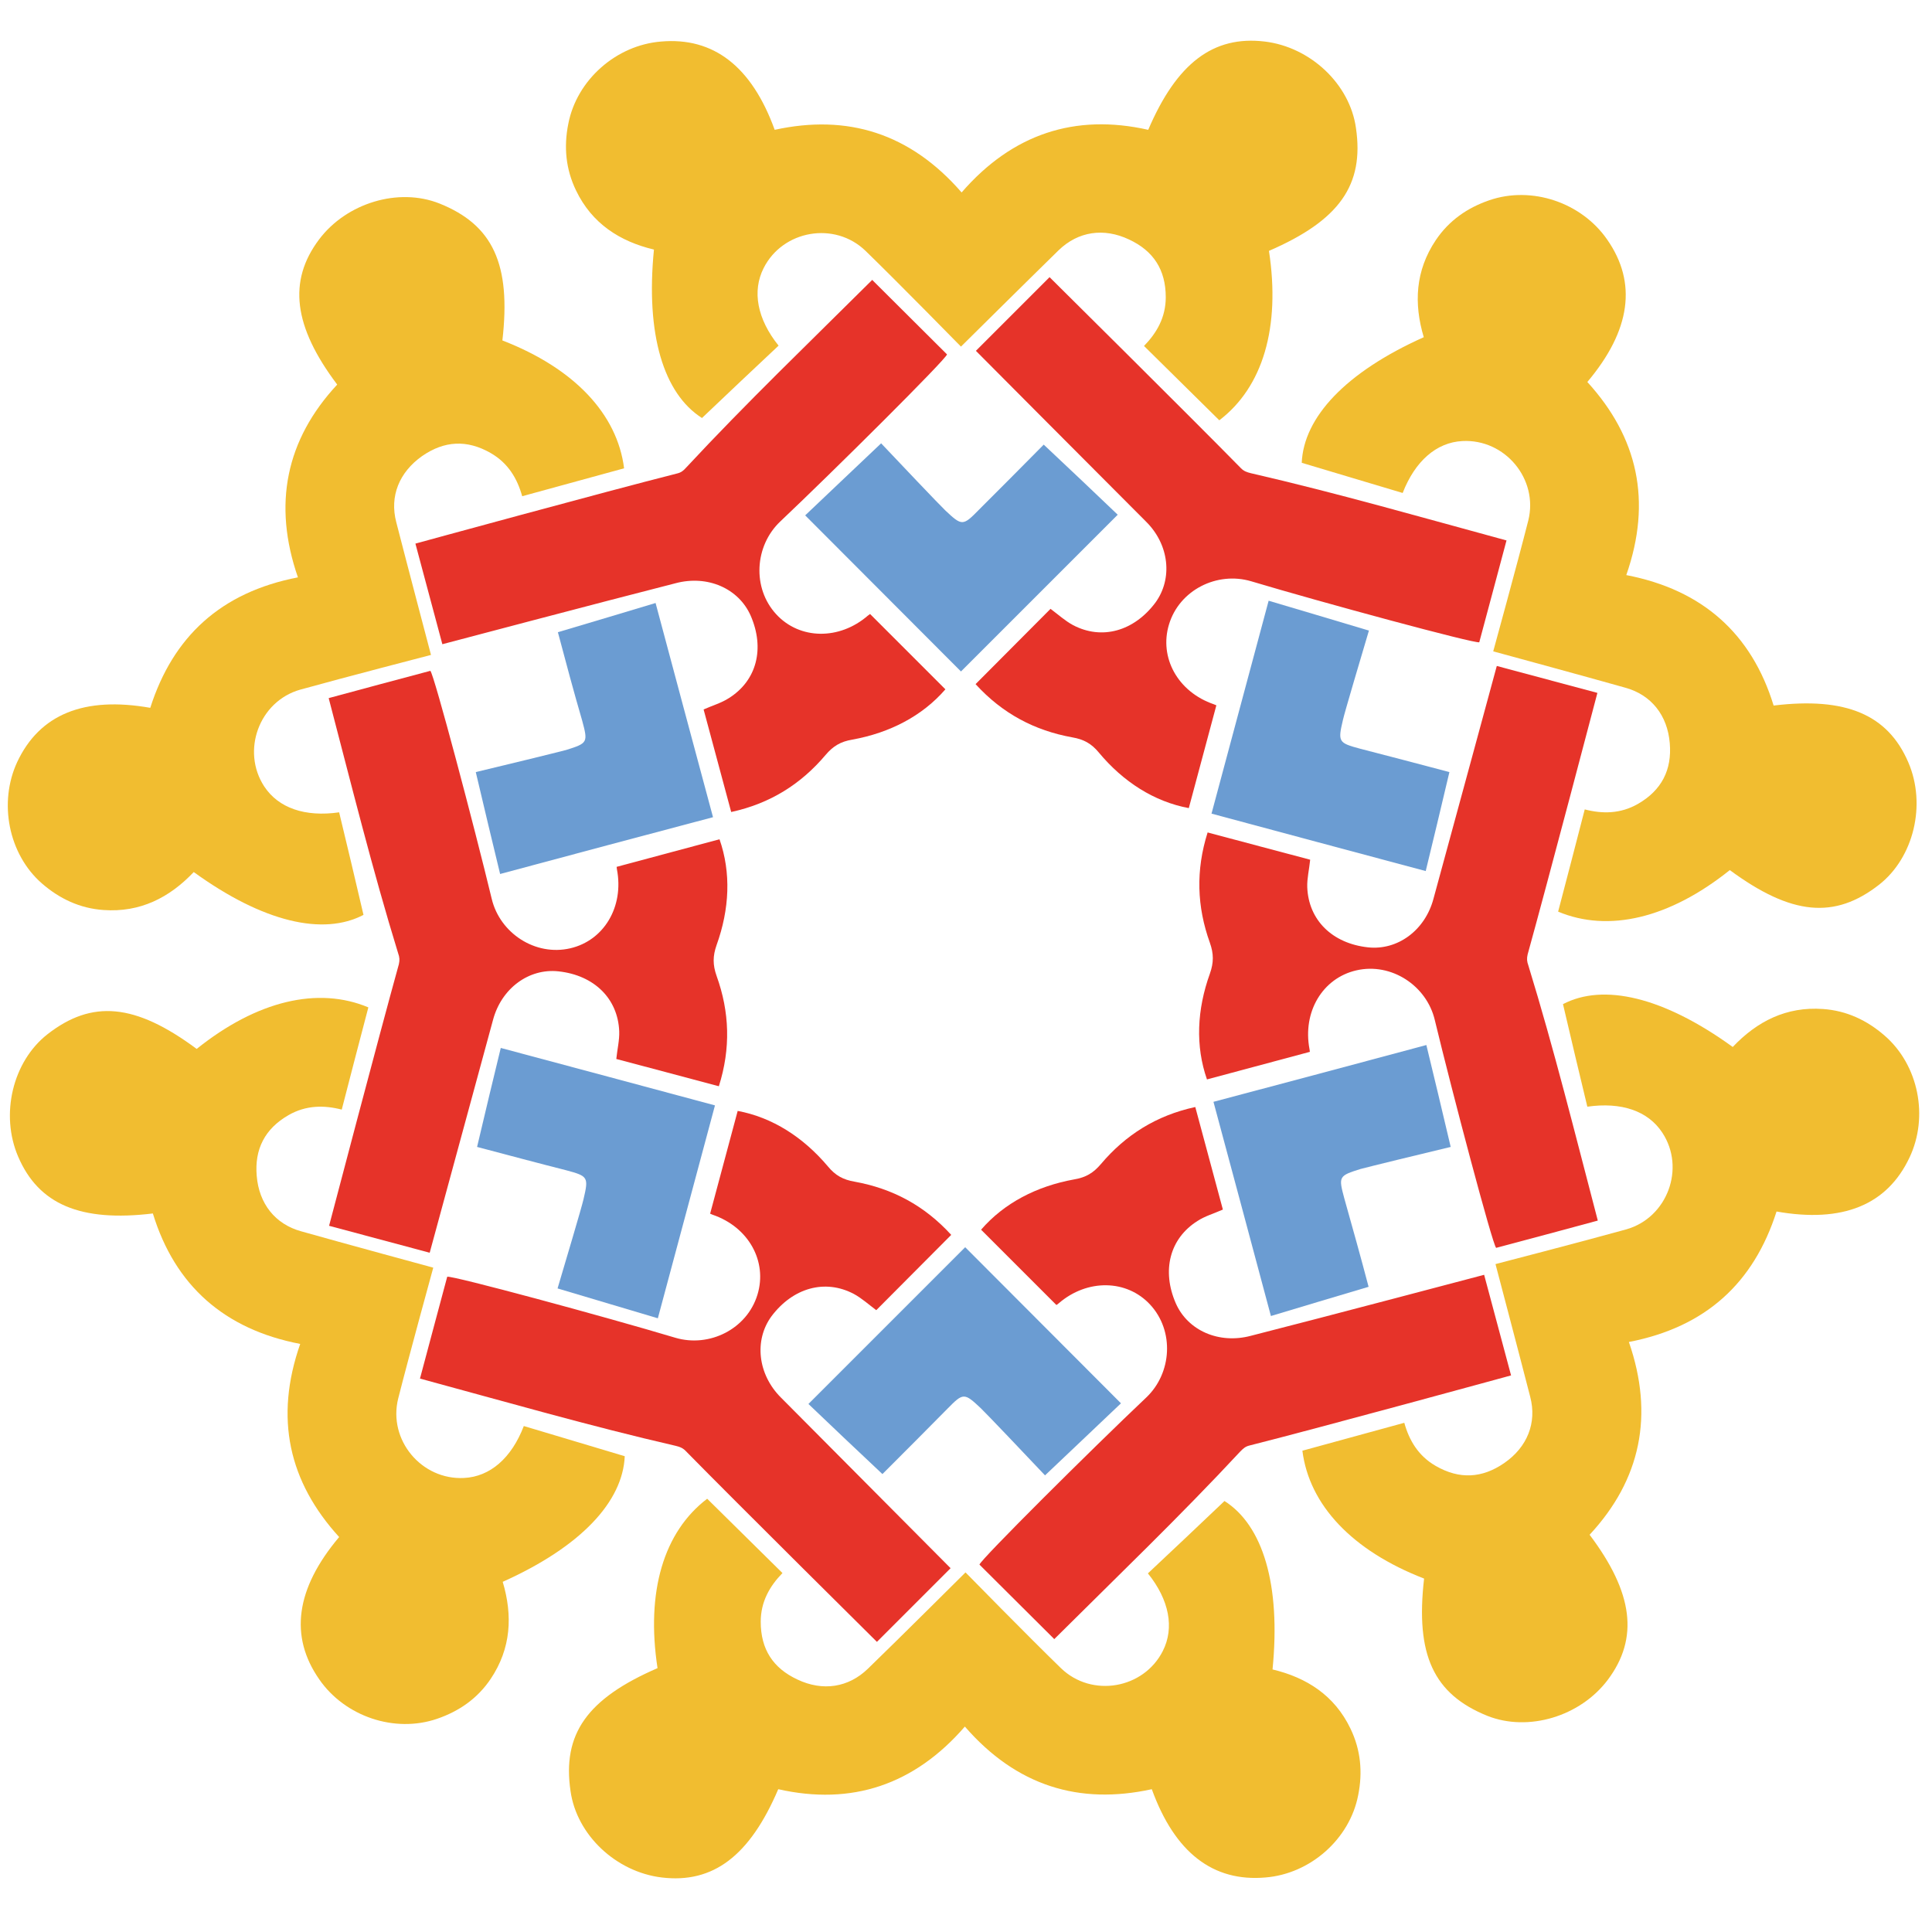
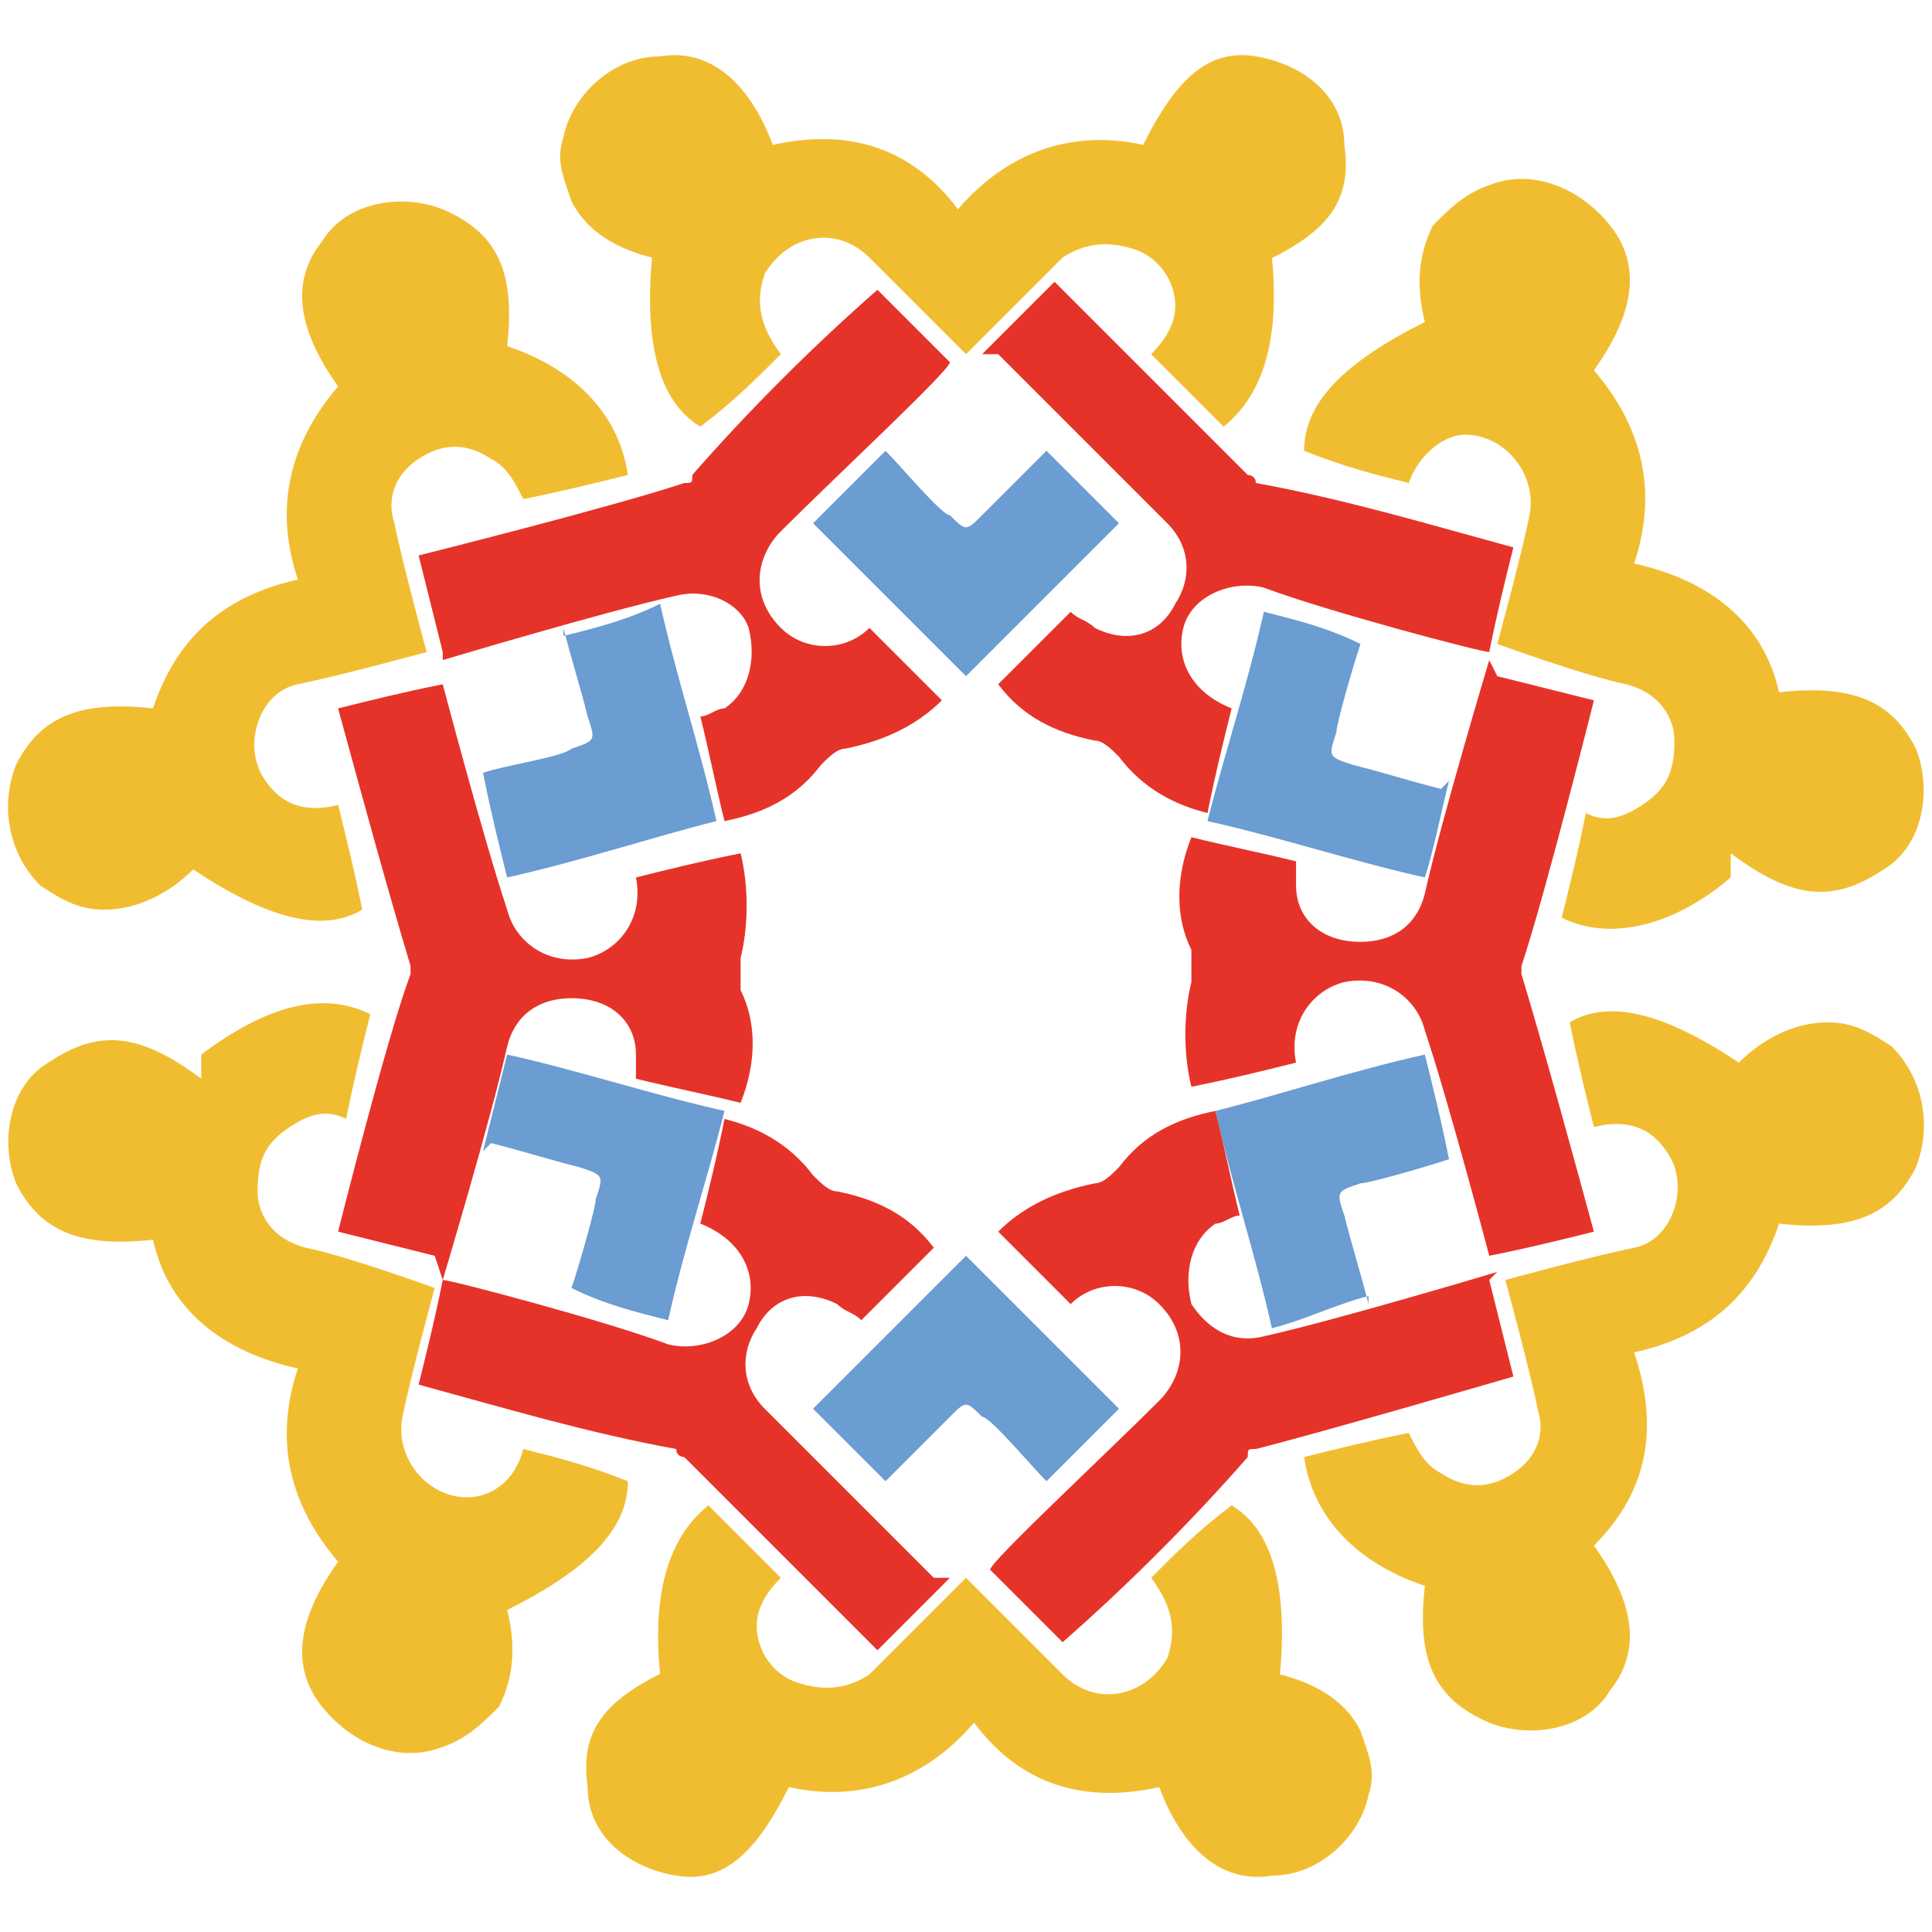
- <svg xmlns="http://www.w3.org/2000/svg" viewBox="0 0 595.3 595.3">
-   <style>
-     .a{fill:#F1BD30;}.b{fill:#E63329;}.c{fill:#6B9CD2;}
-   </style>
-   <path d="M391 77.3c3.6 23.6-1.9 42-15.3 52.2-7.6-7.5-15.2-15-23.2-22.9 3.9-4 6.7-8.8 6.7-15 0-8.5-3.8-14.3-11.3-17.8-7.8-3.7-15.7-2.5-21.7 3.3-8.9 8.7-30.1 29.7-30.1 29.7s-19.5-19.9-29.4-29.5c-9.5-9.2-25.5-6.4-31.4 5.3-3.6 7.1-2 15.7 4.6 23.9-7.8 7.3-15.6 14.7-23.6 22.3-11.8-7.5-17.4-25.7-14.8-51.9-10.5-2.5-19.1-8-24-18.2-3.2-6.6-3.8-13.5-2.4-20.5 2.6-13.6 14.8-24.3 28.6-25.4 16.1-1.4 27.9 7.6 35 27.2 22.4-4.9 41.7 1 57.6 19.3 15.6-18 34.9-24.4 57.5-19.3 8.8-20.6 20.1-29.1 35.9-27.2 14.1 1.7 26.2 13.1 28.1 26.6 2.6 17.6-5.1 28.5-26.8 37.9z" class="a" />
-   <path d="M136.3 198.5l-8.3-31s58.8-16.1 80.6-21.6c1.3-.3 2-.9 2.8-1.8 18.5-19.9 38.1-38.7 57.3-57.8.1-.1.3-.1.1 0 7.6 7.6 15.2 15.1 23 22.9-.2 1.4-34.9 35.9-51.4 51.5-7.9 7.5-8.7 20.5-1.2 28.6 7.2 7.8 19.4 8 28.2.4.4-.3.8-.6.7-.5l23.2 23.2c-7.1 8.2-17.1 13.4-28.7 15.5-3.6.6-5.9 2-8.2 4.7-7.6 9-17.1 15-29.1 17.6-2.9-10.8-5.7-21.1-8.5-31.6 2.7-1.2 5.5-2 7.8-3.5 8.6-5.4 11.1-15.3 6.7-25.4-3.7-8.4-13.3-12.6-23.1-10-22.4 5.7-71.9 18.8-71.9 18.8z" class="b" />
-   <path d="M321.6 137c8.2 7.7 15.8 14.9 22.8 21.6l-48.3 48.3c-15.2-15.2-31.3-31.4-48-48.1 7.1-6.7 14.8-14.1 23.4-22.2 5.1 5.4 18.1 19.1 19.8 20.7 5.1 4.8 5.4 4.8 10.3-.2 6.6-6.6 13.1-13.1 20-20.1z" class="c" />
-   <path d="M202.6 514c-3.6-23.6 1.9-42 15.3-52.2 7.6 7.5 15.2 15 23.2 22.9-3.9 4-6.7 8.8-6.7 15 0 8.5 3.8 14.3 11.3 17.8 7.8 3.7 15.7 2.5 21.7-3.3 9-8.7 30.1-29.7 30.1-29.7s19.5 19.9 29.4 29.5c9.5 9.2 25.5 6.4 31.4-5.3 3.6-7.1 2-15.7-4.6-23.9 7.8-7.3 15.6-14.7 23.6-22.3 11.8 7.5 17.4 25.7 14.8 51.9 10.5 2.5 19.1 8 24 18.2 3.2 6.6 3.8 13.5 2.4 20.5-2.6 13.6-14.8 24.3-28.6 25.4-16.1 1.4-27.9-7.6-35-27.2-22.4 4.9-41.7-1-57.6-19.3-15.6 18-34.9 24.4-57.5 19.3-8.8 20.6-20.1 29.1-35.9 27.2-14.1-1.7-26.2-13.1-28.1-26.6-2.6-17.6 5.1-28.5 26.8-37.9z" class="a" />
-   <path d="M457.3 392.8l8.3 31s-58.8 16.1-80.6 21.6c-1.3.3-2 1-2.8 1.8-18.5 19.9-38.1 38.7-57.3 57.8-.1.1-.3.1-.1 0-7.6-7.6-15.2-15.1-23-22.9.2-1.4 34.9-35.9 51.4-51.5 7.9-7.5 8.7-20.5 1.2-28.6-7.2-7.8-19.4-8-28.2-.4-.4.3-.8.6-.7.5l-23.2-23.2c7.1-8.2 17.1-13.4 28.7-15.5 3.6-.6 5.9-2 8.2-4.7 7.6-9 17.1-15 29.1-17.6 2.9 10.8 5.7 21.1 8.5 31.6-2.7 1.2-5.5 2-7.8 3.5-8.6 5.4-11.1 15.3-6.7 25.4 3.7 8.4 13.3 12.6 23.1 10 22.4-5.7 71.9-18.8 71.9-18.8z" class="b" />
-   <path d="M271.9 454.2c-8.2-7.7-15.8-14.9-22.8-21.6l48.3-48.3c15.2 15.2 31.3 31.4 48 48.1-7.1 6.7-14.8 14.1-23.4 22.2-5.1-5.4-18.1-19.1-19.8-20.7-5.1-4.8-5.4-4.8-10.3.2-6.5 6.6-13.1 13.2-20 20.1z" class="c" />
-   <path d="M154.8 104.9c22.2 8.6 35.4 22.7 37.5 39.4-10.3 2.8-20.5 5.6-31.4 8.6-1.5-5.4-4.3-10.2-9.7-13.3-7.3-4.2-14.3-3.8-21.1.9-7.1 5-10.1 12.4-8 20.4 3.1 12.1 10.7 40.9 10.7 40.9s-27 7-40.3 10.7c-12.7 3.6-18.2 18.9-11.1 29.8 4.4 6.7 12.6 9.5 23.1 8 2.5 10.4 5 20.8 7.5 31.6-12.4 6.5-30.9 2.3-52.3-13.2-7.5 7.9-16.5 12.5-27.8 11.7-7.3-.5-13.6-3.5-19-8.2-10.3-9-13.4-24.9-7.6-37.4 6.9-14.7 20.6-20.3 41-16.7 7-21.9 21.7-35.6 45.5-40.2-7.8-22.5-3.7-42.4 12.1-59.4-13.5-17.9-15.2-31.9-5.6-44.7 8.5-11.3 24.5-16.1 37.1-11.1 16.5 6.6 22.1 18.7 19.4 42.2z" class="a" />
-   <path d="M132.4 386l-31-8.3s15.5-59 21.5-80.6c.3-1.3.2-2.2-.2-3.3-8-26-14.5-52.3-21.4-78.6 0-.1.1-.3 0-.1 10.4-2.8 20.7-5.6 31.3-8.4 1.1.9 13.6 48.2 18.9 70.2 2.5 10.6 13.4 17.8 24.2 15.3 10.4-2.4 16.6-12.8 14.4-24.3-.1-.5-.1-1-.1-.8 10.5-2.8 20.9-5.6 31.7-8.5 3.6 10.3 3.1 21.5-.9 32.6-1.2 3.4-1.2 6.1 0 9.5 4 11.1 4.4 22.3.7 34-10.8-2.9-21.1-5.6-31.6-8.4.3-3 1-5.8.9-8.5-.4-10.1-7.7-17.3-18.7-18.5-9.1-1-17.6 5.2-20.2 15-6.1 22.4-19.5 71.7-19.5 71.7z" class="b" />
-   <path d="M171.9 194.8c10.8-3.2 20.8-6.2 30.1-9 6 22.4 11.9 44.5 17.7 66-20.8 5.5-42.9 11.4-65.6 17.5-2.3-9.5-4.8-19.9-7.5-31.4 7.2-1.7 25.6-6.2 27.8-6.8 6.7-2.1 6.8-2.3 5-9-2.6-8.9-5-17.9-7.5-27.3z" class="c" />
-   <path d="M438.8 486.4c-22.2-8.6-35.4-22.7-37.5-39.4 10.3-2.8 20.5-5.6 31.4-8.6 1.5 5.4 4.3 10.2 9.7 13.3 7.3 4.2 14.3 3.8 21.1-.9 7.1-4.9 10.1-12.4 8-20.4-3.1-12.1-10.7-40.9-10.7-40.9s27-7 40.3-10.7c12.7-3.6 18.3-18.9 11.1-29.8-4.4-6.7-12.6-9.5-23.1-8-2.5-10.4-5-20.8-7.5-31.6 12.4-6.5 30.9-2.3 52.3 13.2 7.5-7.9 16.5-12.5 27.8-11.7 7.3.5 13.6 3.5 19 8.2 10.5 9.1 13.6 25 7.7 37.5-6.9 14.7-20.6 20.3-41 16.7-7 21.9-21.7 35.6-45.5 40.2 7.8 22.5 3.7 42.4-12.1 59.4 13.5 17.9 15.2 31.9 5.6 44.7-8.5 11.3-24.5 16.1-37.1 11.1-16.6-6.7-22.2-18.8-19.5-42.3z" class="a" />
-   <path d="M461.2 205.2l31 8.3s-15.5 59-21.5 80.6c-.3 1.3-.2 2.2.2 3.3 8 26 14.5 52.3 21.4 78.6 0 .1-.1.3 0 .1-10.4 2.8-20.7 5.6-31.3 8.4-1.1-.9-13.6-48.2-18.9-70.2-2.5-10.6-13.4-17.8-24.2-15.3-10.4 2.4-16.6 12.8-14.4 24.3.1.5.1 1 .1.8-10.5 2.8-20.9 5.6-31.7 8.5-3.6-10.3-3.1-21.5.9-32.6 1.2-3.4 1.2-6.1 0-9.5-4-11.1-4.4-22.3-.7-34 10.8 2.9 21.1 5.6 31.6 8.4-.3 3-1 5.8-.9 8.5.4 10.1 7.7 17.3 18.7 18.5 9.1 1 17.6-5.2 20.2-15 6.1-22.3 19.5-71.7 19.5-71.7z" class="b" />
-   <path d="M421.7 396.5c-10.8 3.2-20.8 6.2-30.1 9-6-22.4-11.9-44.5-17.7-66 20.8-5.5 42.9-11.4 65.6-17.5 2.3 9.5 4.8 19.9 7.5 31.4-7.2 1.7-25.6 6.2-27.8 6.8-6.7 2.1-6.8 2.3-5 9 2.5 8.9 5 17.8 7.5 27.3z" class="c" />
-   <path d="M60.6 323.2c18.6-14.9 37.4-19.3 52.9-12.8-2.7 10.3-5.4 20.6-8.2 31.5-5.4-1.4-11-1.4-16.4 1.7-7.3 4.2-10.5 10.5-9.8 18.7.7 8.6 5.7 14.9 13.7 17.1 12 3.4 40.7 11.2 40.7 11.2s-7.4 26.9-10.8 40.3c-3.2 12.8 7.2 25.2 20.3 24.5 8-.4 14.6-6.1 18.4-16 10.3 3.1 20.5 6.1 31.1 9.3-.6 14-13.5 27.9-37.6 38.7 3.1 10.4 2.6 20.5-3.7 29.9-4.1 6.1-9.8 10-16.5 12.3-13.1 4.5-28.4-.7-36.3-12.1-9.3-13.3-7.3-28 6.1-43.9-15.5-17-20-36.6-12-59.5-23.4-4.5-38.6-18-45.4-40.2-22.3 2.7-35.2-2.8-41.5-17.5-5.6-13-1.7-29.3 9-37.7 13.7-10.7 27-9.6 46 4.5z" class="a" />
-   <path d="M292.9 483.2l-22.7 22.7s-43.3-42.9-59-58.9c-.9-.9-1.8-1.2-3-1.5-26.5-6.1-52.5-13.6-78.7-20.7-.1 0-.3-.2-.1 0 2.8-10.4 5.5-20.7 8.4-31.4 1.3-.5 48.6 12.3 70.3 18.8 10.5 3.1 22.1-2.7 25.3-13.3 3.1-10.2-2.7-20.8-13.8-24.6-.5-.2-.9-.4-.8-.3 2.8-10.5 5.6-20.9 8.5-31.7 10.7 2 20.2 8.1 27.8 17.1 2.3 2.8 4.7 4.1 8.2 4.7 11.6 2.1 21.5 7.3 29.8 16.4-7.9 7.9-15.4 15.5-23.1 23.2-2.4-1.8-4.5-3.7-6.9-5-8.9-4.7-18.8-1.9-25.4 6.9-5.4 7.4-4.2 17.9 2.9 25 16.2 16.3 52.3 52.6 52.3 52.6z" class="b" />
-   <path d="M147 353.4c2.6-11 5-21.1 7.3-30.5 22.4 6 44.5 11.9 66 17.7-5.6 20.8-11.5 42.8-17.6 65.6-9.3-2.8-19.6-5.8-30.9-9.2 2.1-7.1 7.5-25.2 8-27.5 1.6-6.8 1.4-7.1-5.3-8.9-9.1-2.3-18-4.7-27.5-7.2z" class="c" />
-   <path d="M533 268.1c-18.6 14.9-37.4 19.3-52.9 12.8 2.7-10.3 5.4-20.6 8.2-31.5 5.4 1.4 11 1.4 16.4-1.7 7.3-4.2 10.5-10.5 9.8-18.7-.7-8.6-5.7-14.9-13.7-17.1-12-3.4-40.7-11.2-40.7-11.2s7.4-26.9 10.8-40.3c3.2-12.8-7.2-25.2-20.3-24.5-8 .4-14.6 6.2-18.4 16-10.3-3.1-20.5-6.1-31.1-9.3.6-14 13.5-27.9 37.6-38.7-3.1-10.4-2.6-20.5 3.7-29.9 4.1-6.1 9.8-10 16.5-12.3 13.1-4.5 28.4.7 36.3 12.1 9.3 13.3 7.3 28-6.1 43.9 15.5 17 20 36.6 12 59.5 23.4 4.5 38.6 18 45.4 40.2 22.3-2.7 35.2 2.8 41.5 17.5 5.6 13 1.7 29.3-9 37.7-13.7 10.7-27 9.5-46-4.5z" class="a" />
-   <path d="M300.7 108.1l22.7-22.7s43.3 42.9 59 58.9c.9.9 1.8 1.2 3 1.5 26.5 6.1 52.6 13.6 78.7 20.7.1 0 .3.2.1 0-2.8 10.4-5.5 20.7-8.4 31.4-1.3.5-48.6-12.3-70.3-18.8-10.5-3.1-22.1 2.7-25.3 13.3-3.1 10.2 2.7 20.8 13.8 24.6.5.2.9.4.8.3-2.8 10.5-5.6 20.9-8.5 31.7-10.7-2-20.2-8.1-27.7-17.1-2.3-2.8-4.7-4.1-8.2-4.7-11.6-2.1-21.5-7.3-29.8-16.4 7.9-7.9 15.4-15.5 23.1-23.2 2.4 1.8 4.5 3.7 6.9 5 8.9 4.7 18.8 1.9 25.4-6.9 5.4-7.4 4.3-17.9-2.9-25-16.3-16.3-52.4-52.6-52.4-52.6z" class="b" />
-   <path d="M446.6 237.9c-2.6 11-5 21.1-7.3 30.5-22.4-6-44.5-11.9-66-17.7 5.6-20.8 11.5-42.8 17.6-65.6 9.4 2.8 19.6 5.8 30.9 9.2-2.1 7.1-7.5 25.2-8 27.5-1.6 6.8-1.4 7.1 5.3 8.9 9 2.3 18 4.7 27.5 7.2z" class="c" />
+ <svg xmlns="http://www.w3.org/2000/svg" viewBox="0 0 24 24">
+   <style>.s0{fill:#f1bd30;}.s1{fill:#e63329;}.s2{fill:#6b9cd2;}</style>
+   <path d="M15.8 3.2c0.1 1-0.1 1.7-0.6 2.1 -0.3-0.3-0.6-0.6-0.9-0.9 0.2-0.2 0.3-0.4 0.3-0.6 0-0.3-0.2-0.6-0.5-0.7 -0.3-0.1-0.6-0.1-0.9 0.1 -0.4 0.4-1.2 1.2-1.2 1.2 0 0-0.8-0.8-1.2-1.2 -0.4-0.4-1-0.3-1.3 0.2 -0.1 0.3-0.1 0.6 0.2 1 -0.3 0.3-0.6 0.6-1 0.9 -0.5-0.3-0.7-1-0.6-2.1 -0.4-0.1-0.8-0.3-1-0.7 -0.1-0.3-0.2-0.5-0.1-0.8 0.1-0.5 0.6-1 1.2-1 0.6-0.1 1.1 0.3 1.4 1.1 0.9-0.2 1.7 0 2.3 0.8 0.6-0.7 1.4-1 2.3-0.8 0.4-0.8 0.8-1.2 1.4-1.1 0.6 0.1 1.1 0.5 1.1 1.1 0.1 0.7-0.2 1.1-1.1 1.5l0 0Z" fill="#f1bd30" />
+   <path d="M5.5 8.1l-0.3-1.2c0 0 2.4-0.6 3.3-0.9 0.1 0 0.1 0 0.1-0.1 0.7-0.8 1.5-1.6 2.3-2.3 0 0 0 0 0 0 0.3 0.3 0.6 0.6 0.9 0.9 0 0.1-1.4 1.4-2.1 2.1 -0.3 0.3-0.4 0.8 0 1.2 0.3 0.3 0.8 0.3 1.1 0 0 0 0 0 0 0l0.9 0.9c-0.3 0.3-0.7 0.5-1.2 0.6 -0.1 0-0.2 0.1-0.3 0.2 -0.3 0.4-0.7 0.6-1.2 0.7 -0.1-0.4-0.2-0.9-0.3-1.3 0.1 0 0.2-0.1 0.3-0.1 0.3-0.2 0.4-0.6 0.3-1 -0.1-0.3-0.5-0.5-0.9-0.4 -0.9 0.2-2.9 0.8-2.9 0.8l0 0Z" fill="#e63329" />
+   <path d="M13 5.6c0.3 0.3 0.6 0.6 0.9 0.9l-1.9 1.9c-0.6-0.6-1.3-1.3-1.9-1.9 0.3-0.3 0.6-0.6 0.9-0.9 0.2 0.2 0.7 0.8 0.8 0.8 0.2 0.2 0.2 0.2 0.4 0 0.3-0.3 0.5-0.5 0.8-0.8Z" fill="#6b9cd2" />
+   <path d="M8.2 20.8c-0.1-1 0.1-1.7 0.6-2.1 0.3 0.3 0.6 0.6 0.9 0.9 -0.2 0.2-0.3 0.4-0.3 0.6 0 0.3 0.2 0.6 0.5 0.7 0.3 0.1 0.6 0.1 0.9-0.1 0.4-0.4 1.2-1.2 1.2-1.2 0 0 0.8 0.8 1.2 1.2 0.4 0.4 1 0.3 1.3-0.2 0.1-0.3 0.1-0.6-0.2-1 0.3-0.3 0.6-0.6 1-0.9 0.5 0.3 0.7 1 0.6 2.1 0.4 0.1 0.8 0.3 1 0.7 0.1 0.3 0.2 0.5 0.1 0.8 -0.1 0.5-0.6 1-1.2 1 -0.6 0.1-1.1-0.3-1.4-1.1 -0.9 0.2-1.7 0-2.3-0.8 -0.6 0.7-1.4 1-2.3 0.8 -0.4 0.8-0.8 1.2-1.4 1.1 -0.6-0.1-1.1-0.5-1.1-1.1 -0.1-0.7 0.2-1.1 1.1-1.5l0 0Z" fill="#f1bd30" />
+   <path d="M18.5 15.9l0.3 1.2c0 0-2.4 0.7-3.2 0.9 -0.1 0-0.1 0-0.1 0.1 -0.7 0.8-1.5 1.6-2.3 2.3 0 0 0 0 0 0 -0.3-0.3-0.6-0.6-0.9-0.9 0-0.1 1.4-1.4 2.1-2.1 0.3-0.3 0.4-0.8 0-1.2 -0.3-0.3-0.8-0.3-1.1 0 0 0 0 0 0 0l-0.9-0.9c0.3-0.3 0.7-0.5 1.2-0.6 0.1 0 0.2-0.1 0.3-0.2 0.3-0.4 0.7-0.6 1.2-0.7 0.1 0.4 0.2 0.9 0.3 1.3 -0.1 0-0.2 0.1-0.3 0.1 -0.3 0.2-0.4 0.6-0.3 1 0.2 0.3 0.5 0.5 0.9 0.4 0.9-0.2 2.9-0.8 2.9-0.8l0 0Z" fill="#e63329" />
+   <path d="M11 18.4c-0.3-0.3-0.6-0.6-0.9-0.9l1.9-1.9c0.6 0.6 1.3 1.3 1.9 1.9 -0.3 0.3-0.6 0.6-0.9 0.9 -0.2-0.2-0.7-0.8-0.8-0.8 -0.2-0.2-0.2-0.2-0.4 0 -0.3 0.3-0.5 0.5-0.8 0.8Z" fill="#6b9cd2" />
+   <path d="M6.3 4.3c0.9 0.3 1.4 0.9 1.5 1.6 -0.4 0.1-0.8 0.2-1.3 0.3 -0.1-0.2-0.2-0.4-0.4-0.5 -0.3-0.2-0.6-0.2-0.9 0 -0.3 0.2-0.4 0.5-0.3 0.8 0.1 0.5 0.4 1.6 0.4 1.6 0 0-1.1 0.3-1.6 0.4 -0.5 0.1-0.7 0.8-0.4 1.2 0.2 0.3 0.5 0.4 0.9 0.3 0.1 0.4 0.2 0.8 0.3 1.3 -0.5 0.3-1.2 0.1-2.1-0.5 -0.3 0.3-0.7 0.5-1.1 0.5 -0.3 0-0.5-0.1-0.8-0.3 -0.4-0.4-0.5-1-0.3-1.5 0.3-0.6 0.8-0.8 1.7-0.7 0.3-0.9 0.9-1.4 1.8-1.6 -0.3-0.9-0.1-1.7 0.5-2.4 -0.5-0.7-0.6-1.3-0.2-1.8 0.3-0.5 1-0.6 1.5-0.4 0.7 0.3 0.9 0.8 0.8 1.7l0 0Z" fill="#f1bd30" />
+   <path d="M5.4 15.6l-1.2-0.3c0 0 0.6-2.4 0.9-3.2 0-0.1 0-0.1 0-0.1 -0.3-1-0.6-2.1-0.9-3.2 0 0 0 0 0 0 0.4-0.1 0.8-0.2 1.3-0.3 0 0 0.5 1.9 0.8 2.8 0.1 0.4 0.5 0.7 1 0.6 0.4-0.1 0.7-0.5 0.6-1 0 0 0 0 0 0 0.4-0.1 0.8-0.2 1.3-0.3 0.1 0.4 0.1 0.9 0 1.3 0 0.1 0 0.2 0 0.4 0.2 0.4 0.2 0.9 0 1.4 -0.4-0.1-0.9-0.2-1.3-0.3 0-0.1 0-0.2 0-0.3 0-0.4-0.3-0.7-0.8-0.7 -0.4 0-0.7 0.2-0.8 0.6 -0.2 0.9-0.8 2.9-0.8 2.9l0 0Z" fill="#e63329" />
+   <path d="M7 7.9c0.4-0.1 0.8-0.2 1.2-0.4 0.2 0.9 0.5 1.8 0.7 2.7 -0.8 0.2-1.7 0.5-2.6 0.7 -0.1-0.4-0.2-0.8-0.3-1.3 0.3-0.1 1-0.2 1.1-0.3 0.3-0.1 0.3-0.1 0.2-0.4 -0.1-0.4-0.2-0.7-0.3-1.1l0 0Z" fill="#6b9cd2" />
+   <path d="M17.7 19.7c-0.9-0.3-1.4-0.9-1.5-1.6 0.4-0.1 0.8-0.2 1.3-0.3 0.1 0.2 0.2 0.4 0.4 0.5 0.3 0.2 0.6 0.2 0.9 0 0.3-0.2 0.4-0.5 0.3-0.8 -0.1-0.5-0.4-1.6-0.4-1.6 0 0 1.1-0.3 1.6-0.4 0.5-0.1 0.7-0.8 0.4-1.2 -0.2-0.3-0.5-0.4-0.9-0.3 -0.1-0.4-0.2-0.8-0.3-1.3 0.5-0.3 1.2-0.1 2.1 0.5 0.3-0.3 0.7-0.5 1.1-0.5 0.3 0 0.5 0.1 0.8 0.3 0.4 0.4 0.5 1 0.3 1.5 -0.3 0.6-0.8 0.8-1.7 0.7 -0.3 0.9-0.9 1.4-1.8 1.6 0.3 0.9 0.2 1.7-0.5 2.4 0.5 0.7 0.6 1.3 0.2 1.8 -0.3 0.5-1 0.6-1.5 0.4 -0.7-0.3-0.9-0.8-0.8-1.7l0 0Z" fill="#f1bd30" />
+   <path d="M18.6 8.4l1.2 0.3c0 0-0.6 2.4-0.9 3.3 0 0.1 0 0.1 0 0.1 0.3 1 0.6 2.1 0.9 3.2 0 0 0 0 0 0 -0.4 0.1-0.8 0.2-1.3 0.3 0 0-0.5-1.9-0.8-2.8 -0.1-0.4-0.5-0.7-1-0.6 -0.4 0.1-0.7 0.5-0.6 1 0 0 0 0 0 0 -0.4 0.1-0.8 0.2-1.3 0.3 -0.1-0.4-0.1-0.9 0-1.3 0-0.1 0-0.2 0-0.4 -0.2-0.4-0.2-0.9 0-1.4 0.4 0.1 0.9 0.2 1.3 0.3 0 0.1 0 0.2 0 0.3 0 0.4 0.3 0.7 0.8 0.7 0.4 0 0.7-0.2 0.8-0.6 0.2-0.9 0.8-2.9 0.8-2.9l0 0Z" fill="#e63329" />
+   <path d="M17 16.1c-0.4 0.1-0.8 0.3-1.2 0.4 -0.2-0.9-0.5-1.8-0.7-2.7 0.8-0.2 1.7-0.5 2.6-0.7 0.1 0.4 0.2 0.8 0.3 1.3 -0.3 0.1-1 0.3-1.1 0.3 -0.3 0.1-0.3 0.1-0.2 0.4 0.1 0.4 0.2 0.7 0.3 1.1Z" fill="#6b9cd2" />
+   <path d="M2.5 13.1c0.8-0.6 1.5-0.8 2.1-0.5 -0.1 0.4-0.2 0.8-0.3 1.3 -0.2-0.1-0.4-0.1-0.7 0.1 -0.3 0.2-0.4 0.4-0.4 0.8 0 0.3 0.2 0.6 0.6 0.7 0.5 0.1 1.6 0.5 1.6 0.5 0 0-0.3 1.1-0.4 1.6 -0.1 0.5 0.3 1 0.8 1 0.3 0 0.6-0.2 0.7-0.6 0.4 0.1 0.8 0.2 1.3 0.4 0 0.6-0.5 1.1-1.5 1.6 0.1 0.4 0.1 0.8-0.1 1.2 -0.2 0.2-0.4 0.4-0.7 0.5 -0.5 0.2-1.1 0-1.5-0.5 -0.4-0.5-0.3-1.1 0.2-1.8 -0.6-0.7-0.8-1.5-0.5-2.4 -0.9-0.2-1.6-0.7-1.8-1.6 -0.9 0.1-1.4-0.1-1.7-0.7 -0.2-0.5-0.1-1.2 0.4-1.5 0.6-0.4 1.1-0.4 1.9 0.2l0 0Z" fill="#f1bd30" />
+   <path d="M11.8 19.6l-0.9 0.9c0 0-1.7-1.7-2.4-2.4 0 0-0.1 0-0.1-0.1 -1.1-0.2-2.1-0.5-3.2-0.8 0 0 0 0 0 0 0.1-0.4 0.2-0.8 0.3-1.3 0.1 0 2 0.5 2.8 0.8 0.4 0.1 0.9-0.1 1-0.5 0.1-0.4-0.1-0.8-0.6-1 0 0 0 0 0 0 0.1-0.4 0.2-0.8 0.3-1.3 0.4 0.1 0.8 0.3 1.1 0.7 0.1 0.1 0.2 0.2 0.3 0.2 0.5 0.1 0.9 0.3 1.2 0.7 -0.3 0.3-0.6 0.6-0.9 0.9 -0.1-0.1-0.2-0.1-0.3-0.2 -0.4-0.2-0.8-0.1-1 0.3 -0.2 0.3-0.2 0.7 0.1 1 0.7 0.7 2.1 2.1 2.1 2.1l0 0Z" fill="#e63329" />
+   <path d="M6 14.3c0.1-0.4 0.2-0.8 0.3-1.2 0.9 0.2 1.8 0.5 2.7 0.7 -0.2 0.8-0.5 1.7-0.7 2.6 -0.4-0.1-0.8-0.2-1.2-0.4 0.1-0.3 0.3-1 0.3-1.1 0.1-0.3 0.1-0.3-0.2-0.4 -0.4-0.1-0.7-0.2-1.1-0.3Z" fill="#6b9cd2" />
+   <path d="M21.5 10.9c-0.7 0.6-1.5 0.8-2.1 0.5 0.1-0.4 0.2-0.8 0.3-1.3 0.2 0.1 0.4 0.1 0.7-0.1 0.3-0.2 0.4-0.4 0.4-0.8 0-0.3-0.2-0.6-0.6-0.7 -0.5-0.1-1.6-0.5-1.6-0.5 0 0 0.3-1.1 0.4-1.6 0.1-0.5-0.3-1-0.8-1 -0.3 0-0.6 0.3-0.7 0.6 -0.4-0.1-0.8-0.2-1.3-0.4 0-0.6 0.5-1.1 1.5-1.6 -0.1-0.4-0.1-0.8 0.1-1.2 0.2-0.2 0.4-0.4 0.7-0.5 0.5-0.2 1.1 0 1.5 0.5 0.4 0.5 0.3 1.1-0.2 1.8 0.6 0.7 0.8 1.5 0.5 2.4 0.9 0.2 1.6 0.7 1.8 1.6 0.9-0.1 1.4 0.1 1.7 0.7 0.2 0.5 0.1 1.2-0.4 1.5 -0.6 0.4-1.1 0.4-1.9-0.2l0 0Z" fill="#f1bd30" />
+   <path d="M12.2 4.4l0.9-0.9c0 0 1.7 1.7 2.4 2.4 0 0 0.1 0 0.1 0.1 1.1 0.2 2.1 0.5 3.2 0.8 0 0 0 0 0 0 -0.1 0.4-0.2 0.8-0.3 1.3 -0.1 0-2-0.5-2.8-0.8 -0.4-0.1-0.9 0.1-1 0.5 -0.1 0.4 0.1 0.8 0.6 1 0 0 0 0 0 0 -0.1 0.4-0.2 0.8-0.3 1.3 -0.4-0.1-0.8-0.3-1.1-0.7 -0.1-0.1-0.2-0.2-0.3-0.2 -0.5-0.1-0.9-0.3-1.2-0.7 0.3-0.3 0.6-0.6 0.9-0.9 0.1 0.1 0.2 0.1 0.3 0.2 0.4 0.2 0.8 0.1 1-0.3 0.2-0.3 0.2-0.7-0.1-1 -0.7-0.7-2.1-2.1-2.1-2.1l0 0Z" fill="#e63329" />
+   <path d="M18 9.7c-0.1 0.4-0.2 0.9-0.3 1.2 -0.9-0.2-1.8-0.5-2.7-0.7 0.2-0.8 0.5-1.7 0.7-2.6 0.4 0.1 0.8 0.2 1.2 0.4 -0.1 0.3-0.3 1-0.3 1.1 -0.1 0.3-0.1 0.3 0.2 0.4 0.4 0.1 0.7 0.2 1.1 0.3l0 0Z" fill="#6b9cd2" />
</svg>
